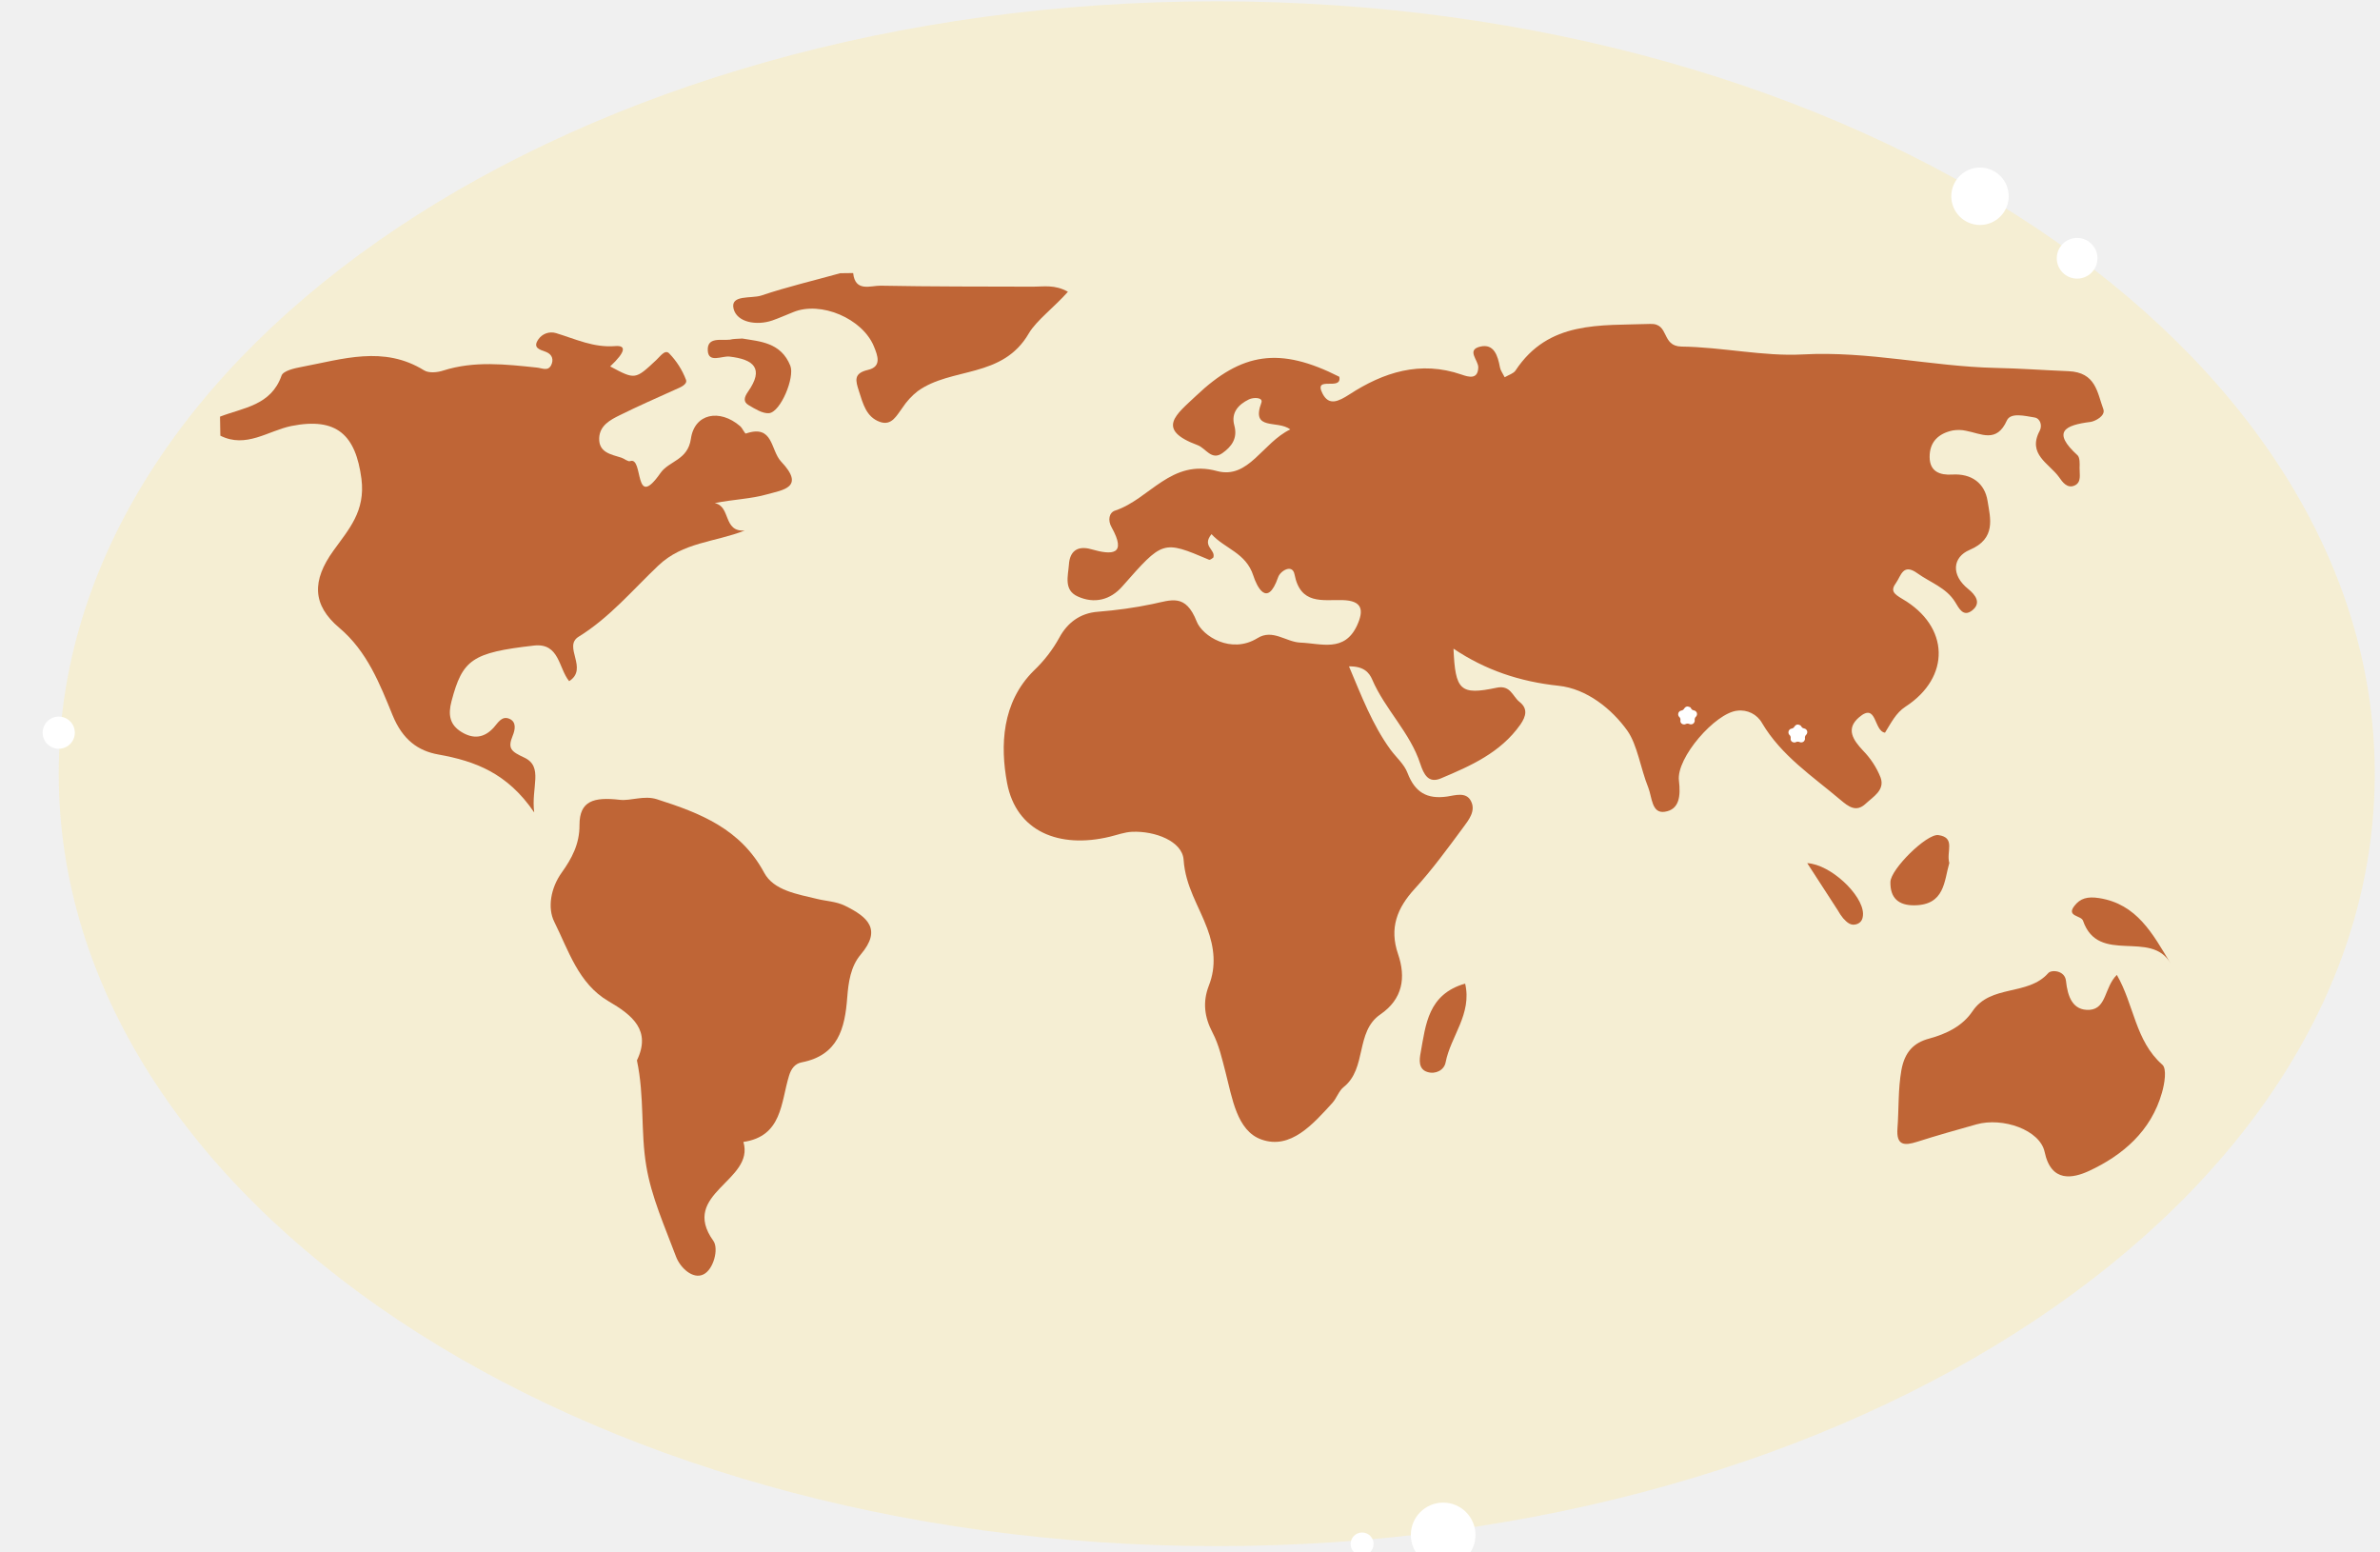
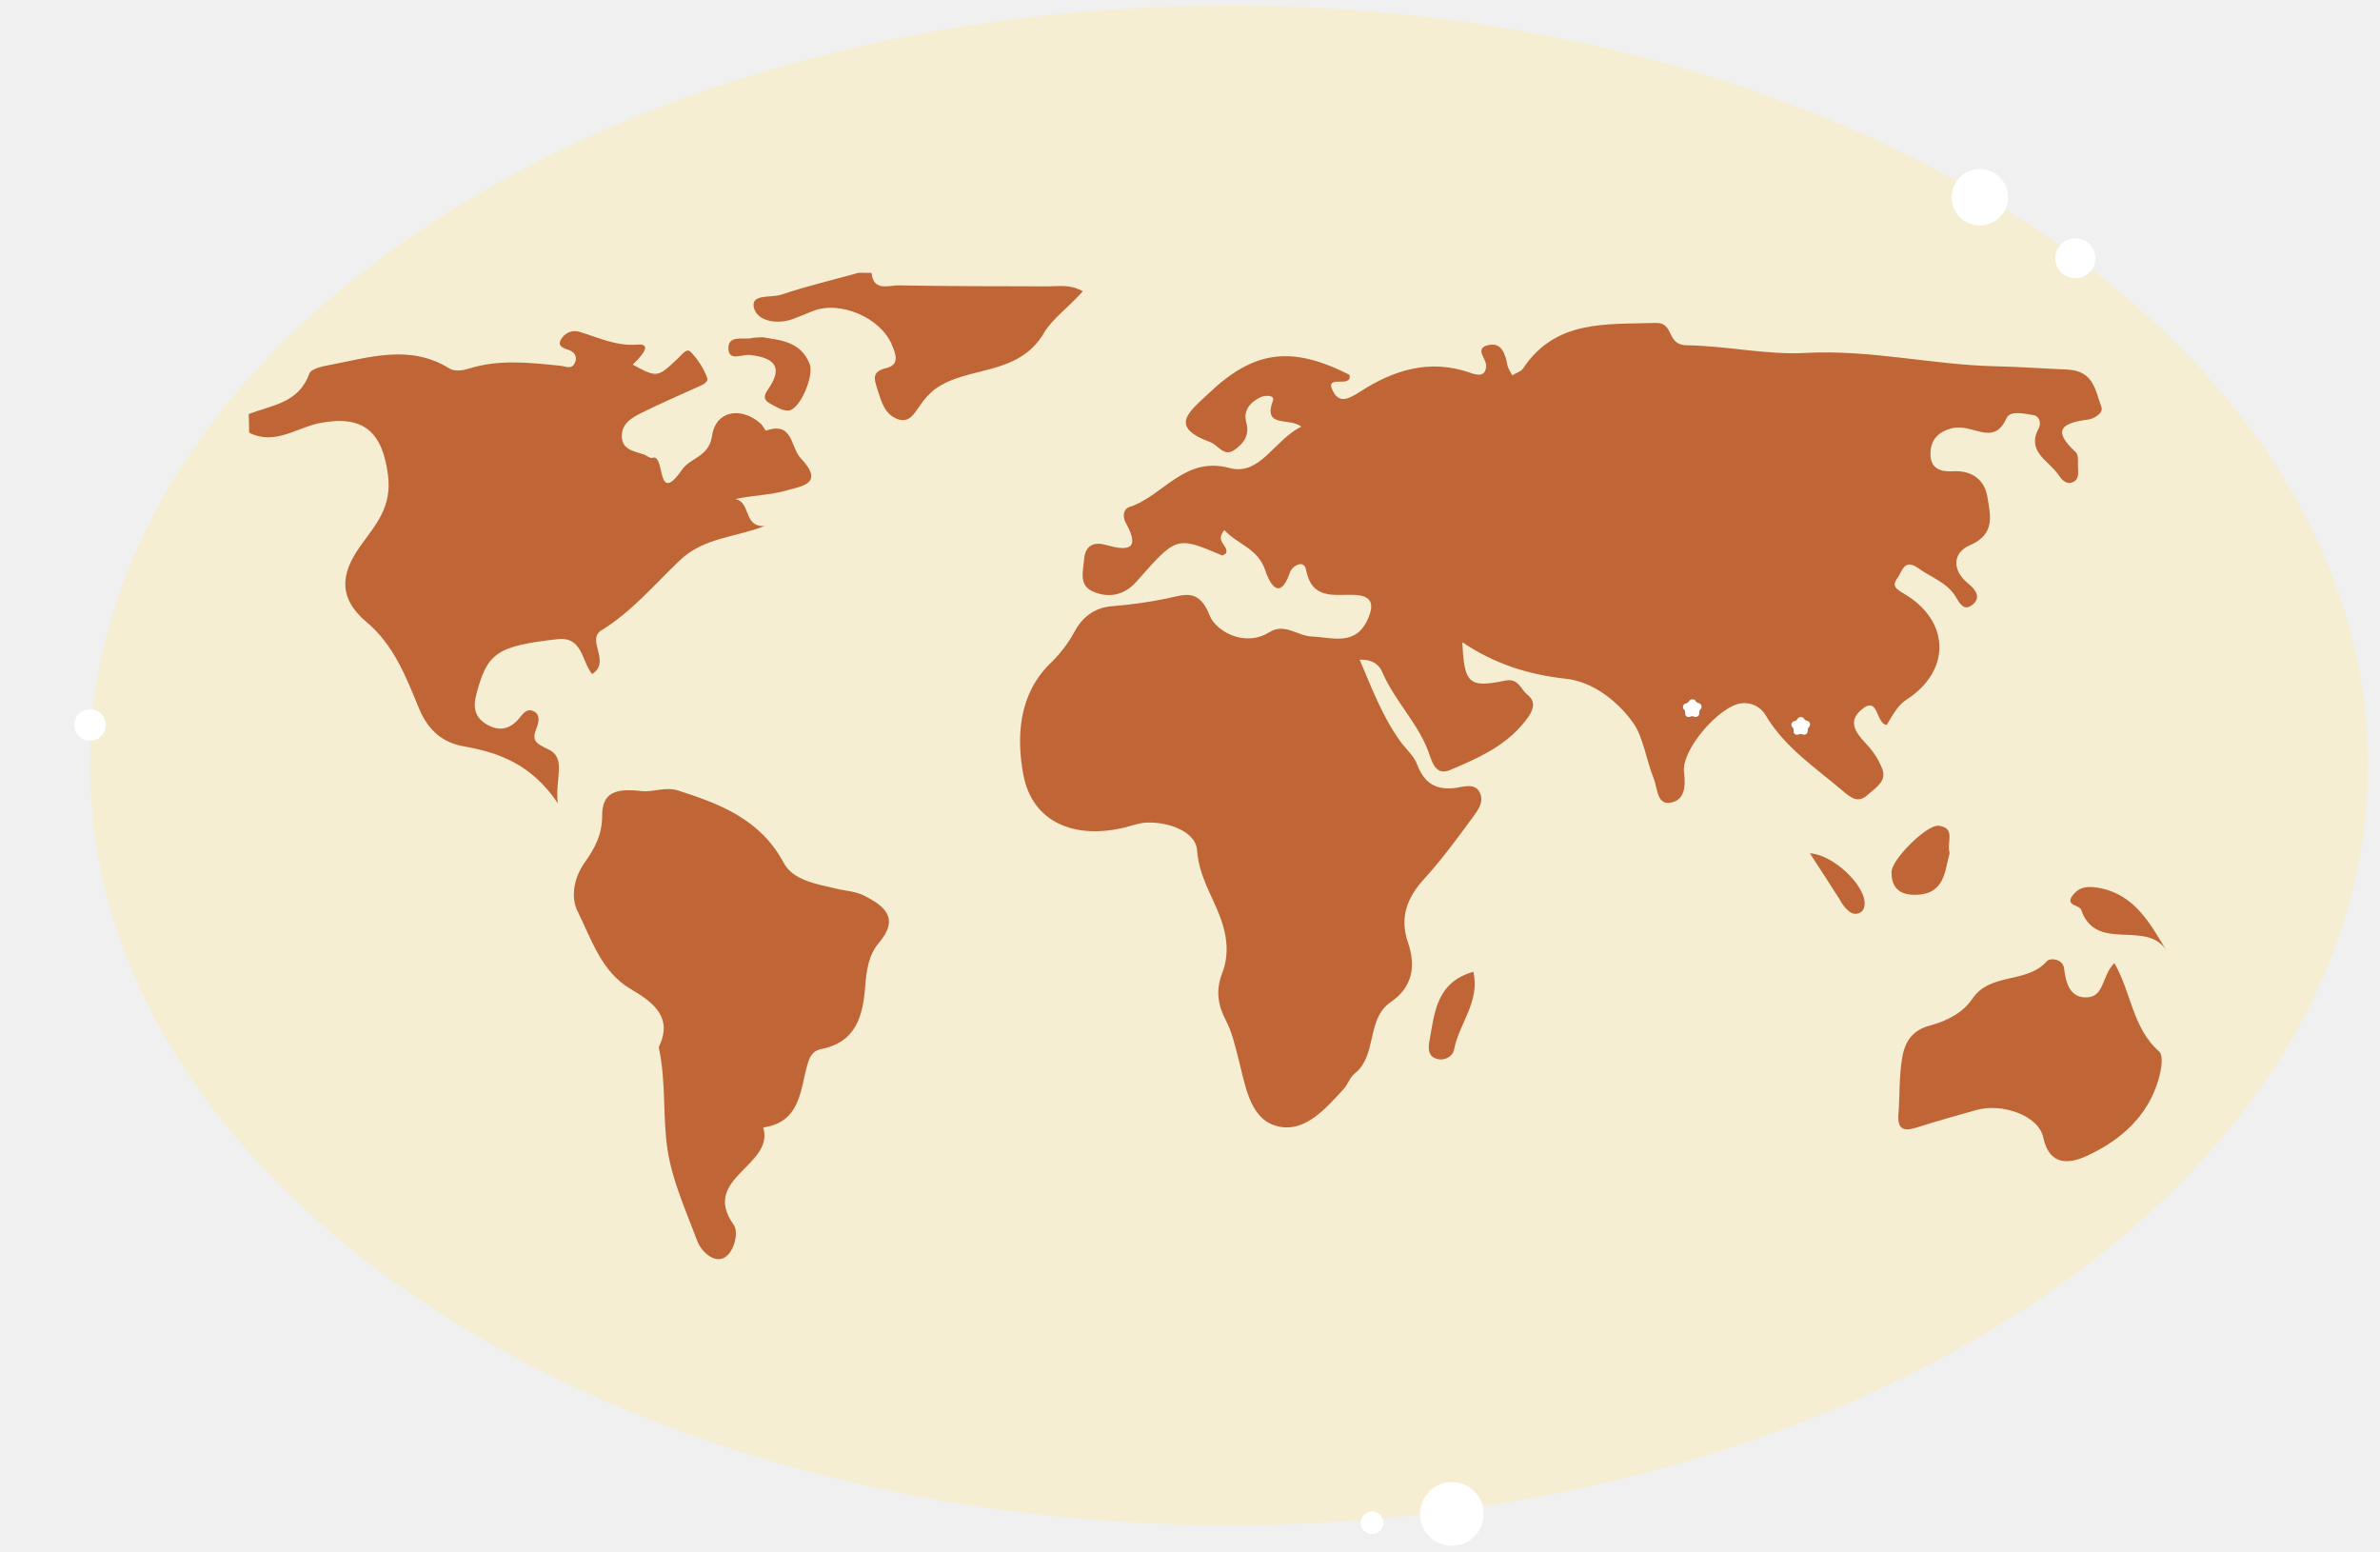
<svg xmlns="http://www.w3.org/2000/svg" version="1.1" id="Layer_1" x="0px" y="0px" viewBox="0 0 1450.6 945.4" style="enable-background:new 0 0 1450.6 945.4;" xml:space="preserve">
  <style type="text/css">
	.st0{opacity:0.47;fill:#FBECB2;enable-background:new    ;}
	.st1{fill:#BF6536;}
	.st2{fill:#FFFFFF;}
</style>
  <g id="แผนที่โลก">
-     <ellipse class="st0" cx="741.6" cy="471.5" rx="705.8" ry="470.7" />
-     <path class="st1" d="M134.1,253.9c14.3-5.5,31.1-6.8,37.5-25c1-2.9,7.8-4.5,12.2-5.3c25-4.7,50-13.2,74.7,2.1   c2.9,1.8,8.1,1.3,11.7,0.1c18.9-6,38-3.8,57-1.8c3.2,0.3,6.7,2.4,8.7-1.4c1.6-3.2,0.9-6.5-3-8.1c-3.6-1.4-8.6-2.3-4.7-7.8   c2.4-3.4,6.7-4.9,10.7-3.7c11.9,3.6,22.9,9,36.2,7.9c6.6-0.5,6.4,3.4-3.2,12.4c15.2,8.1,15.2,8.2,28.1-3.9c2.4-2.2,5.3-6.6,7.8-4.1   c4.5,4.6,8,10.1,10.3,16.1c1.1,2.9-3.5,4.7-6.5,6c-11.3,5.1-22.7,10.1-33.8,15.6c-5.9,2.9-12.3,6.3-12.6,14   c-0.3,8.8,7.2,9.9,13.5,11.9c1.9,0.6,4,2.6,5.4,2.1c8.3-2.9,2,30.8,18.5,7.2c5.2-7.4,16.6-7.7,18.5-20.8c2.2-15.5,17.6-18.4,30-7.7   c1.4,1.2,2.9,4.7,3.5,4.5c16.9-5.8,14.9,10.1,21.5,17.1c15,15.8,0.8,17.3-8.4,19.9c-10.1,2.9-20.8,3.1-32.1,5.4   c10,1.9,4.9,17.7,18.3,16.7c-18.2,7.2-37.6,7-52.7,21.4c-15.7,14.9-29.7,31.7-48.5,43.3c-9.8,6,6.2,19.4-5.8,27.1   c-6.5-7.9-5.9-23.4-21.4-21.7c-37.9,4.3-43.6,8.6-50.3,33.9c-2.2,8.3-1.1,14.4,6.1,18.8s13.8,3.7,19.6-2.7c2.6-2.9,4.9-7.3,9.5-5.4   s3.5,6.9,2.1,10.3c-3.3,8-0.8,9.7,7.1,13.4c11.8,5.6,4,18.1,6,33.4c-16.4-24.1-36.1-31.3-58.4-35.3c-12.4-2.2-21.8-9-27.9-23.9   c-7.7-18.8-15.4-38.9-32.5-53.3c-16.6-14-16.7-28.8-3.6-47c9.4-13.1,19.6-24,17.1-43.8c-3.5-26.7-15-37.7-42.7-32.2   c-14.2,2.9-27.6,13.8-43.3,5.9L134.1,253.9z" />
-     <path class="st1" d="M520,166.4c1.2,11.8,10.7,7.6,16.7,7.7c31,0.6,62.1,0.5,93.1,0.6c6.4,0,13.1-1.4,21.1,3.1   c-8.2,9.3-19.3,17.6-23.8,25.3c-16.1,27.8-47.2,20.4-67.8,35.3c-3.6,2.8-6.7,6.2-9.2,10c-3.5,4.6-6.5,11.3-13.8,8.7   c-8.4-3-10.3-11.1-12.8-18.8c-2-6.3-3.5-10.8,5.6-12.9c8.4-2,5.9-8.6,3.5-14.4c-7-16.9-32.3-27.7-49.1-20.8   c-4.3,1.7-8.5,3.6-12.8,5.1c-9.7,3.3-21.6,1.1-23.6-7.2c-2.1-8.7,10.8-6,16.9-8c15.7-5.3,32-9.1,48.1-13.6L520,166.4z" />
-     <path class="st1" d="M786.4,261.7c-7.7-6-24.1,1.2-17.6-16.3c1.2-3.3-4.7-3.4-7.6-2c-6.4,3.1-11,8.1-8.9,15.8   c2.2,7.9-1.7,13-7.2,16.9c-6.7,4.8-10.1-2.9-15.1-4.8c-26-9.6-12.9-18.8-1.1-30c28-26.6,51.1-30.1,87.4-11.7   c1.8,9-15.9-1-10.3,10.1c3.9,7.8,9.7,5,16.4,0.7c20.9-13.6,43.3-20.8,68.5-12.1c4.3,1.5,9.9,3.1,10.1-4.4   c0.1-4.4-7.5-10.7,1.3-12.7c8.3-1.9,10.6,5.6,11.9,12.6c0.3,1.8,1.5,3.4,2.9,6.1c2.6-1.5,5.4-2.3,6.6-4.1   c20.2-30.6,51.5-27.3,82.2-28.4c11.8-0.4,6.4,13.6,19,13.8c24.5,0.3,50.3,6.1,73.7,4.8c40.2-2.2,78.4,7.3,117.5,8.2   c15,0.3,29.7,1.4,44.6,2c16.8,0.7,17.5,13,21.3,23.2c1.4,4.1-5.1,7.3-7.7,7.7c-16.1,2-23.7,6.1-8,20.4c1.4,1.4,1.3,5.1,1.2,7.6   c-0.1,3.8,1.3,8.7-2.9,10.7c-4.6,2.2-7.6-2.1-9.6-5c-6-8.4-19.5-13.9-11.8-28.3c1.6-3,0.5-7.5-3.2-8.1c-5.7-0.9-14.5-3.2-16.8,1.8   c-6.3,14.1-15.7,8-25,6.3c-2.6-0.6-5.3-0.6-7.9-0.2c-8.7,1.8-14.3,6.9-14.2,16.3c0.1,9,6.5,11,13.6,10.6c12.1-0.8,20,5.4,21.7,16   s5.4,23-10.9,29.9c-10.4,4.4-11.6,15.3-0.8,23.9c4.3,3.5,8.2,8.5,2.2,13.1c-5.3,4-7.8-1.2-10.3-5.3c-5.4-8.7-15.1-11.8-22.9-17.4   c-8.8-6.4-10,1.4-13,5.7c-3.6,4.9-1.6,6.7,3.8,9.9c28.9,16.8,29.5,47.8,1.8,65.7c-5.8,3.8-8.7,9.9-12.4,15.8   c-7-1-4.8-18.9-15.9-9.3c-8.1,7-3.6,13.7,2.5,20.2c4.6,4.7,8.3,10.3,10.7,16.4c2.8,7.7-4.5,11.7-9.1,16c-5.8,5.4-10.4,1.8-15.4-2.4   c-17-14.4-35.9-26.8-47.7-46.7c-3-5.4-9-8.4-15.2-7.6c-13.3,1.4-37.2,28.7-35.5,42.6c1.1,9.2,0.4,17.7-8.7,19   c-8,1.2-7.7-9.1-10-14.8c-4.7-11.6-6.6-26-12.8-34.7c-9.3-13-24.6-25.5-41.9-27.3c-23.5-2.5-44.5-9.5-64-22.6   c1.1,25.4,4,28.5,26.3,23.8c8.5-1.8,9.7,5.3,13.9,8.6c5.2,4.1,4.1,8.7,0.6,13.8c-12.1,17.2-30.3,25.2-48.6,32.9   c-7.5,3.1-10.3-2.5-12.4-8.8c-6.2-19.2-21.5-33.2-29.4-51.6c-1.7-3.9-4.9-8.1-14.1-7.9c7.7,18.2,14.2,35.4,25.2,50.6   c3.5,4.8,8.5,9,10.5,14.4c4.5,11.7,11.8,16.1,24.2,14.3c4.7-0.7,11.5-3,14.4,2.7c3.2,6-1.3,11.6-4.8,16.3   c-9.4,12.7-18.8,25.6-29.5,37.3c-10.7,11.7-15.5,23.9-10.1,39.7c4.9,14.3,2.9,27.4-10.8,36.8c-15.4,10.6-8,32.9-22.4,44.3   c-2.9,2.3-4.2,6.7-6.8,9.6c-11.8,12.9-25.5,28.7-43.3,22.3c-15-5.3-17.8-25.5-21.8-40.8c-2.2-8.4-4-16.8-8-24.4   c-4.9-9.4-6.1-18.5-2.2-28.6c4.6-11.6,3.3-23.3-1-34.8c-5.1-13.8-13.3-25.6-14.4-41.9c-0.8-11.2-17.3-17.6-31.4-17   c-4.6,0.2-9,1.9-13.6,3c-30.8,7.4-57-3.1-62.6-32.8c-4.2-22.5-3.3-49,16.3-68.4c6.2-5.9,11.5-12.7,15.6-20.2   c4.7-8.7,12.4-14.9,23.5-15.7c11.2-0.9,22.3-2.4,33.2-4.7c11.6-2.4,20.2-6.6,27,10.7c3.5,8.8,20.9,20,37,10.1   c9.3-5.8,17.3,2.3,26.1,2.7c12.8,0.5,26.9,6.1,34.6-10.4c4.3-9.4,3.3-15.2-8.9-15.5c-12.2-0.3-25.6,3-29.2-15.7   c-1.3-6.6-8.7-2.1-10,1.8c-6.7,19.2-13.1,5.2-15.1-1c-4.5-14-17.3-16.3-25.5-25.3c-6.1,7.5,2.8,9.4,1.1,14.3   c-0.5,0.3-1.9,1.6-2.6,1.3c-28.3-12-28.1-11.8-52.9,16.3c-7.2,8.2-17,10.7-27.1,6.1c-8.7-3.9-5.9-12.5-5.4-19.4   c0.5-8.1,5.1-11.8,13.6-9.4c12.9,3.7,21.8,3.5,12.4-13.4c-2.4-4.2-1.6-9,2.3-10.2c21-7,34-31.8,62.1-24   C761.1,292.1,769.5,269.8,786.4,261.7z" />
-     <path class="st1" d="M388.2,646.2c8.8-18.2-2.6-27.5-17.4-36.1c-18.3-10.7-24.3-31-33-48.4c-4.1-8.3-2.3-20.4,4.6-30   c6-8.4,10.9-17.3,10.8-29c0-14.7,8.7-17.1,24.5-15.3c6.8,0.8,14.8-2.9,22.8-0.3c26.3,8.4,50.9,18,65.3,44.8   c5.8,10.8,20.3,13,32.2,15.9c5.7,1.4,11.6,1.5,17.1,4.2c13.6,6.7,22.6,14.3,9.5,29.7c-6.2,7.3-7.5,17.1-8.2,26   c-1.4,19.1-5.6,35.4-27.8,39.7c-4.1,0.8-6.4,3.9-7.7,8.2c-5,16.3-4.1,36.8-27.8,40.3c7.1,23.8-39.1,31.3-18.3,60.3   c3.4,4.8,0.1,17.6-6.2,20.5c-6.3,3-14-4-16.6-11c-6.8-18.2-15-36.3-18.1-55.2C390.4,689.9,392.9,668.3,388.2,646.2z" />
-     <path class="st1" d="M1290.2,594.1c10.5,18.1,11.2,40.2,27.7,54.7c2.9,2.5,1.4,11.6-0.2,17.1c-6.6,23.3-23.8,38.1-44.5,47.7   c-9.6,4.4-23,7.4-27-11.6c-2.9-13.5-25.6-21.3-41.6-16.8c-12.1,3.4-24.2,6.8-36.1,10.6c-7.9,2.5-12.8,2.3-12-8.2   c0.9-11.8,0.3-23.6,2.4-35.5c2-11,7.5-16.7,17-19.2c10.6-2.9,20.2-7.6,26.3-16.6c11.1-16.6,33.8-9.2,46.2-23.3   c1.9-2.2,10.1-1.7,10.8,4.7c1,9.5,4,18.3,14.4,17.7C1284.1,614.6,1282.5,601.7,1290.2,594.1z" />
-     <path class="st1" d="M452.4,206.3c10.7,1.8,23.6,2.3,29.3,16.6c2.8,7.1-5.9,28.2-13,28.9c-4,0.3-8.6-2.7-12.4-4.9   c-3.6-2.1-2.6-5-0.4-8.2c10-14.2,3.5-19.7-11.3-21.4c-4.6-0.5-12.7,4.1-13.2-3.5c-0.6-8.7,8.1-6.2,13.5-6.8   C446.8,206.5,448.8,206.5,452.4,206.3z" />
-     <path class="st1" d="M1323,587.2c-11.9-21.1-44,1.1-53.4-26.1c-1.1-3.3-10.3-2.5-5.3-9c3.6-4.7,8-5.9,15.1-4.8   C1302.4,550.9,1312,568.9,1323,587.2z" />
-     <path class="st1" d="M1188.1,525.9c-3.2,11-2.7,25.6-21.3,25.8c-9.7,0.1-14.8-4.5-14.6-14.2c0.1-7.8,22.1-29.5,29.2-28.6   C1192.2,510.4,1186.1,519.1,1188.1,525.9z" />
-     <path class="st1" d="M893,599.4c4.3,18.6-8.8,32-11.9,48c-0.9,4.8-6.2,7.4-11,5.9c-5.8-1.7-5-7.7-4.2-11.9   C869,624.3,870.4,605.9,893,599.4z" />
-     <path class="st1" d="M1101.5,526c14.3,0.8,33.8,19.3,34,30.8c0,2.9-0.8,5.2-3.6,6.3c-3.8,1.4-6.2-1-8.5-3.5   c-1.2-1.5-2.4-3.2-3.3-4.9C1114.1,545.4,1108,536.1,1101.5,526z" />
-     <path class="st2" d="M1030.7,431.7L1030.7,431.7c0.3,0.7,1,1.1,1.7,1.2l0,0c1.2,0.2,2.1,1.3,1.9,2.6c-0.1,0.5-0.3,1-0.7,1.3l0,0   c-0.5,0.5-0.8,1.3-0.7,2l0,0c0.2,1.2-0.6,2.4-1.9,2.6c-0.5,0.1-1,0-1.4-0.2l0,0c-0.7-0.3-1.4-0.3-2.1,0l0,0   c-1.1,0.6-2.5,0.2-3.1-0.9c-0.2-0.4-0.3-0.9-0.2-1.4l0,0c0.1-0.7-0.1-1.5-0.7-2l0,0c-0.9-0.9-0.9-2.3,0-3.2   c0.3-0.4,0.8-0.6,1.3-0.7l0,0c0.7-0.1,1.4-0.6,1.7-1.2l0,0c0.6-1.1,1.9-1.6,3-1C1030.1,430.8,1030.5,431.2,1030.7,431.7z" />
-     <path class="st2" d="M1097.9,442.7L1097.9,442.7c0.3,0.7,1,1.1,1.7,1.2l0,0c1.2,0.2,2.1,1.3,1.9,2.6c-0.1,0.5-0.3,1-0.7,1.3l0,0   c-0.5,0.5-0.8,1.3-0.7,2l0,0c0.2,1.2-0.6,2.4-1.9,2.6c-0.5,0.1-1,0-1.4-0.2l0,0c-0.7-0.3-1.4-0.3-2.1,0l0,0   c-1.1,0.6-2.5,0.2-3.1-0.9c-0.2-0.4-0.3-0.9-0.2-1.4l0,0c0.1-0.7-0.1-1.5-0.7-2l0,0c-0.9-0.9-0.9-2.3,0-3.2   c0.3-0.4,0.8-0.6,1.3-0.7l0,0c0.7-0.1,1.4-0.6,1.7-1.2l0,0c0.6-1.1,1.9-1.6,3-1C1097.3,441.9,1097.6,442.2,1097.9,442.7z" />
-     <circle class="st2" cx="1206.8" cy="119.6" r="17.5" />
-     <circle class="st2" cx="879.6" cy="935.4" r="19.7" />
-     <circle class="st2" cx="35.8" cy="446.5" r="9.8" />
-     <circle class="st2" cx="1266" cy="157.4" r="12.4" />
-     <circle class="st2" cx="830.2" cy="940.9" r="7" />
+     <ellipse class="st0" cx="749.1" cy="466.4" rx="694.2" ry="463" />
+     <path class="st1" d="M151.6,252.3c14.1-5.4,30.6-6.7,36.9-24.6c1-2.9,7.7-4.4,12-5.2c24.6-4.6,49.2-13,73.5,2.1   c2.9,1.8,8,1.3,11.5,0.1c18.6-5.9,37.4-3.7,56.1-1.8c3.1,0.3,6.6,2.4,8.6-1.4c1.6-3.1,0.9-6.4-3-8c-3.5-1.4-8.5-2.3-4.6-7.7   c2.4-3.3,6.6-4.8,10.5-3.6c11.7,3.5,22.5,8.9,35.6,7.8c6.5-0.5,6.3,3.3-3.1,12.2c15,8,15,8.1,27.6-3.8c2.4-2.2,5.2-6.5,7.7-4   c4.4,4.5,7.9,9.9,10.1,15.8c1.1,2.9-3.4,4.6-6.4,5.9c-11.1,5-22.3,9.9-33.2,15.3c-5.8,2.9-12.1,6.2-12.4,13.8   c-0.3,8.7,7.1,9.7,13.3,11.7c1.9,0.6,3.9,2.6,5.3,2.1c8.2-2.9,2,30.3,18.2,7.1c5.1-7.3,16.3-7.6,18.2-20.5   c2.2-15.2,17.3-18.1,29.5-7.6c1.4,1.2,2.9,4.6,3.4,4.4c16.6-5.7,14.7,9.9,21.1,16.8c14.8,15.5,0.8,17-8.3,19.6   c-9.9,2.9-20.5,3-31.6,5.3c9.8,1.9,4.8,17.4,18,16.4c-17.9,7.1-37,6.9-51.8,21c-15.4,14.7-29.2,31.2-47.7,42.6   c-9.6,5.9,6.1,19.1-5.7,26.7c-6.4-7.8-5.8-23-21-21.3c-37.3,4.2-42.9,8.5-49.5,33.3c-2.2,8.2-1.1,14.2,6,18.5s13.6,3.6,19.3-2.7   c2.6-2.9,4.8-7.2,9.3-5.3c4.5,1.9,3.4,6.8,2.1,10.1c-3.2,7.9-0.8,9.5,7,13.2c11.6,5.5,3.9,17.8,5.9,32.9   c-16.1-23.7-35.5-30.8-57.4-34.7c-12.2-2.2-21.4-8.9-27.4-23.5c-7.6-18.5-15.1-38.3-32-52.4c-16.3-13.8-16.4-28.3-3.5-46.2   c9.2-12.9,19.3-23.6,16.8-43.1c-3.4-26.3-14.8-37.1-42-31.7c-14,2.9-27.1,13.6-42.6,5.8L151.6,252.3z" />
+     <path class="st1" d="M531.2,166.3c1.2,11.6,10.5,7.5,16.4,7.6c30.5,0.6,61.1,0.5,91.6,0.6c6.3,0,12.9-1.4,20.8,3   c-8.1,9.1-19,17.3-23.4,24.9c-15.8,27.3-46.4,20.1-66.7,34.7c-3.5,2.8-6.6,6.1-9,9.8c-3.4,4.5-6.4,11.1-13.6,8.6   c-8.3-3-10.1-10.9-12.6-18.5c-2-6.2-3.4-10.6,5.5-12.7c8.3-2,5.8-8.5,3.4-14.2c-6.9-16.6-31.8-27.2-48.3-20.5   c-4.2,1.7-8.4,3.5-12.6,5c-9.5,3.2-21.2,1.1-23.2-7.1c-2.1-8.6,10.6-5.9,16.6-7.9c15.4-5.2,31.5-9,47.3-13.4L531.2,166.3z" />
+     <path class="st1" d="M793.2,260c-7.6-5.9-23.7,1.2-17.3-16c1.2-3.2-4.6-3.3-7.5-2c-6.3,3-10.8,8-8.8,15.5   c2.2,7.8-1.7,12.8-7.1,16.6c-6.6,4.7-9.9-2.9-14.9-4.7c-25.6-9.4-12.7-18.5-1.1-29.5c27.5-26.2,50.3-29.6,86-11.5   c1.8,8.9-15.6-1-10.1,9.9c3.8,7.7,9.5,4.9,16.1,0.7c20.6-13.4,42.6-20.5,67.4-11.9c4.2,1.5,9.7,3,9.9-4.3   c0.1-4.3-7.4-10.5,1.3-12.5c8.2-1.9,10.4,5.5,11.7,12.4c0.3,1.8,1.5,3.3,2.9,6c2.6-1.5,5.3-2.3,6.5-4   c19.9-30.1,50.7-26.9,80.9-27.9c11.6-0.4,6.3,13.4,18.7,13.6c24.1,0.3,49.5,6,72.5,4.7c39.5-2.2,77.1,7.2,115.6,8.1   c14.8,0.3,29.2,1.4,43.9,2c16.5,0.7,17.2,12.8,21,22.8c1.4,4-5,7.2-7.6,7.6c-15.8,2-23.3,6-7.9,20.1c1.4,1.4,1.3,5,1.2,7.5   c-0.1,3.7,1.3,8.6-2.9,10.5c-4.5,2.2-7.5-2.1-9.4-4.9c-5.9-8.3-19.2-13.7-11.6-27.8c1.6-3,0.5-7.4-3.1-8   c-5.6-0.9-14.3-3.1-16.5,1.8c-6.2,13.9-15.4,7.9-24.6,6.2c-2.6-0.6-5.2-0.6-7.8-0.2c-8.6,1.8-14.1,6.8-14,16   c0.1,8.9,6.4,10.8,13.4,10.4c11.9-0.8,19.7,5.3,21.3,15.7c1.7,10.4,5.3,22.6-10.7,29.4c-10.2,4.3-11.4,15-0.8,23.5   c4.2,3.4,8.1,8.4,2.2,12.9c-5.2,3.9-7.7-1.2-10.1-5.2c-5.3-8.6-14.9-11.6-22.5-17.1c-8.7-6.3-9.8,1.4-12.8,5.6   c-3.5,4.8-1.6,6.6,3.7,9.7c28.4,16.5,29,47,1.8,64.6c-5.7,3.7-8.6,9.7-12.2,15.5c-6.9-1-4.7-18.6-15.6-9.1   c-8,6.9-3.5,13.5,2.5,19.9c4.5,4.6,8.2,10.1,10.5,16.1c2.8,7.6-4.4,11.5-9,15.7c-5.7,5.3-10.2,1.8-15.1-2.4   c-16.7-14.2-35.3-26.4-46.9-45.9c-3-5.3-8.9-8.3-15-7.5c-13.1,1.4-36.6,28.2-34.9,41.9c1.1,9,0.4,17.4-8.6,18.7   c-7.9,1.2-7.6-9-9.8-14.6c-4.6-11.4-6.5-25.6-12.6-34.1c-9.1-12.8-24.2-25.1-41.2-26.9c-23.1-2.5-43.8-9.3-62.9-22.2   c1.1,25,3.9,28,25.9,23.4c8.4-1.8,9.5,5.2,13.7,8.5c5.1,4,4,8.6,0.6,13.6c-11.9,16.9-29.8,24.8-47.8,32.4c-7.4,3-10.1-2.5-12.2-8.7   c-6.1-18.9-21.1-32.7-28.9-50.8c-1.7-3.8-4.8-8-13.9-7.8c7.6,17.9,14,34.8,24.8,49.8c3.4,4.7,8.4,8.9,10.3,14.2   c4.4,11.5,11.6,15.8,23.8,14.1c4.6-0.7,11.3-3,14.2,2.7c3.1,5.9-1.3,11.4-4.7,16c-9.2,12.5-18.5,25.2-29,36.7s-15.2,23.5-9.9,39   c4.8,14.1,2.9,27-10.6,36.2c-15.1,10.4-7.9,32.4-22,43.6c-2.9,2.3-4.1,6.6-6.7,9.4c-11.6,12.7-25.1,28.2-42.6,21.9   c-14.8-5.2-17.5-25.1-21.4-40.1c-2.2-8.3-3.9-16.5-7.9-24c-4.8-9.2-6-18.2-2.2-28.1c4.5-11.4,3.2-22.9-1-34.2   c-5-13.6-13.1-25.2-14.2-41.2c-0.8-11-17-17.3-30.9-16.7c-4.5,0.2-8.9,1.9-13.4,3c-30.3,7.3-56.1-3-61.6-32.3   c-4.1-22.1-3.2-48.2,16-67.3c6.1-5.8,11.3-12.5,15.3-19.9c4.6-8.6,12.2-14.7,23.1-15.4c11-0.9,21.9-2.4,32.7-4.6   c11.4-2.4,19.9-6.5,26.6,10.5c3.4,8.7,20.6,19.7,36.4,9.9c9.1-5.7,17,2.3,25.7,2.7c12.6,0.5,26.5,6,34-10.2   c4.2-9.2,3.2-15-8.8-15.2c-12-0.3-25.2,3-28.7-15.4c-1.3-6.5-8.6-2.1-9.8,1.8c-6.6,18.9-12.9,5.1-14.9-1c-4.4-13.8-17-16-25.1-24.9   c-6,7.4,2.8,9.2,1.1,14.1c-0.5,0.3-1.9,1.6-2.6,1.3c-27.8-11.8-27.6-11.6-52,16c-7.1,8.1-16.7,10.5-26.7,6   c-8.6-3.8-5.8-12.3-5.3-19.1c0.5-8,5-11.6,13.4-9.2c12.7,3.6,21.4,3.4,12.2-13.2c-2.4-4.1-1.6-8.9,2.3-10   c20.7-6.9,33.4-31.3,61.1-23.6C768.3,289.9,776.6,268,793.2,260z" />
+     <path class="st1" d="M401.5,638.2c8.7-17.9-2.6-27-17.1-35.5c-18-10.5-23.9-30.5-32.5-47.6c-4-8.2-2.3-20.1,4.5-29.5   c5.9-8.3,10.7-17,10.6-28.5c0-14.5,8.6-16.8,24.1-15c6.7,0.8,14.6-2.9,22.4-0.3c25.9,8.3,50.1,17.7,64.2,44.1   c5.7,10.6,20,12.8,31.7,15.6c5.6,1.4,11.4,1.5,16.8,4.1c13.4,6.6,22.2,14.1,9.3,29.2c-6.1,7.2-7.4,16.8-8.1,25.6   c-1.4,18.8-5.5,34.8-27.3,39c-4,0.8-6.3,3.8-7.6,8.1c-4.9,16-4,36.2-27.3,39.6c7,23.4-38.5,30.8-18,59.3c3.3,4.7,0.1,17.3-6.1,20.2   c-6.2,3-13.8-3.9-16.3-10.8c-6.7-17.9-14.8-35.7-17.8-54.3C403.7,681.2,406.2,659.9,401.5,638.2z" />
+     <path class="st1" d="M1288.7,586.9c10.3,17.8,11,39.5,27.2,53.8c2.9,2.5,1.4,11.4-0.2,16.8c-6.5,22.9-23.4,37.5-43.8,46.9   c-9.4,4.3-22.6,7.3-26.6-11.4c-2.9-13.3-25.2-21-40.9-16.5c-11.9,3.3-23.8,6.7-35.5,10.4c-7.8,2.5-12.6,2.3-11.8-8.1   c0.9-11.6,0.3-23.2,2.4-34.9c2-10.8,7.4-16.4,16.7-18.9c10.4-2.9,19.9-7.5,25.9-16.3c10.9-16.3,33.2-9,45.4-22.9   c1.9-2.2,9.9-1.7,10.6,4.6c1,9.3,3.9,18,14.2,17.4C1282.7,607.1,1281.1,594.4,1288.7,586.9z" />
+     <path class="st1" d="M464.7,205.5c10.5,1.8,23.2,2.3,28.8,16.3c2.8,7-5.8,27.7-12.8,28.4c-3.9,0.3-8.5-2.7-12.2-4.8   c-3.5-2.1-2.6-4.9-0.4-8.1c9.8-14,3.4-19.4-11.1-21c-4.5-0.5-12.5,4-13-3.4c-0.6-8.6,8-6.1,13.3-6.7   C459.2,205.7,461.1,205.7,464.7,205.5z" />
+     <path class="st1" d="M1321,580.2c-11.7-20.8-43.3,1.1-52.5-25.7c-1.1-3.2-10.1-2.5-5.2-8.9c3.5-4.6,7.9-5.8,14.9-4.7   C1300.7,544.5,1310.2,562.2,1321,580.2z" />
+     <path class="st1" d="M1188.3,519.9c-3.1,10.8-2.7,25.2-21,25.4c-9.5,0.1-14.6-4.4-14.4-14c0.1-7.7,21.7-29,28.7-28.1   C1192.3,504.6,1186.3,513.2,1188.3,519.9z" />
+     <path class="st1" d="M898,592.2c4.2,18.3-8.7,31.5-11.7,47.2c-0.9,4.7-6.1,7.3-10.8,5.8c-5.7-1.7-4.9-7.6-4.1-11.7   C874.4,616.6,875.8,598.5,898,592.2z" />
+     <path class="st1" d="M1103.1,520c14.1,0.8,33.2,19,33.4,30.3c0,2.9-0.8,5.1-3.5,6.2c-3.7,1.4-6.1-1-8.4-3.4   c-1.2-1.5-2.4-3.1-3.2-4.8C1115.5,539,1109.5,529.9,1103.1,520z" />
+     <path class="st2" d="M1033.5,427.2L1033.5,427.2c0.3,0.7,1,1.1,1.7,1.2l0,0c1.2,0.2,2.1,1.3,1.9,2.6c-0.1,0.5-0.3,1-0.7,1.3l0,0   c-0.5,0.5-0.8,1.3-0.7,2l0,0c0.2,1.2-0.6,2.4-1.9,2.6c-0.5,0.1-1,0-1.4-0.2l0,0c-0.7-0.3-1.4-0.3-2.1,0l0,0c-1.1,0.6-2.5,0.2-3-0.9   c-0.2-0.4-0.3-0.9-0.2-1.4l0,0c0.1-0.7-0.1-1.5-0.7-2l0,0c-0.9-0.9-0.9-2.3,0-3.1c0.3-0.4,0.8-0.6,1.3-0.7l0,0   c0.7-0.1,1.4-0.6,1.7-1.2l0,0c0.6-1.1,1.9-1.6,3-1C1032.9,426.3,1033.3,426.7,1033.5,427.2z" />
+     <path class="st2" d="M1099.6,438L1099.6,438c0.3,0.7,1,1.1,1.7,1.2l0,0c1.2,0.2,2.1,1.3,1.9,2.6c-0.1,0.5-0.3,1-0.7,1.3l0,0   c-0.5,0.5-0.8,1.3-0.7,2l0,0c0.2,1.2-0.6,2.4-1.9,2.6c-0.5,0.1-1,0-1.4-0.2l0,0c-0.7-0.3-1.4-0.3-2.1,0l0,0c-1.1,0.6-2.5,0.2-3-0.9   c-0.2-0.4-0.3-0.9-0.2-1.4l0,0c0.1-0.7-0.1-1.5-0.7-2l0,0c-0.9-0.9-0.9-2.3,0-3.1c0.3-0.4,0.8-0.6,1.3-0.7l0,0   c0.7-0.1,1.4-0.6,1.7-1.2l0,0c0.6-1.1,1.9-1.6,3-1C1099,437.2,1099.3,437.5,1099.6,438z" />
+     <circle class="st2" cx="1206.7" cy="120.2" r="17.2" />
+     <circle class="st2" cx="884.9" cy="922.6" r="19.4" />
+     <circle class="st2" cx="54.9" cy="441.8" r="9.6" />
+     <circle class="st2" cx="1264.9" cy="157.4" r="12.2" />
+     <circle class="st2" cx="836.3" cy="928" r="6.9" />
  </g>
</svg>
